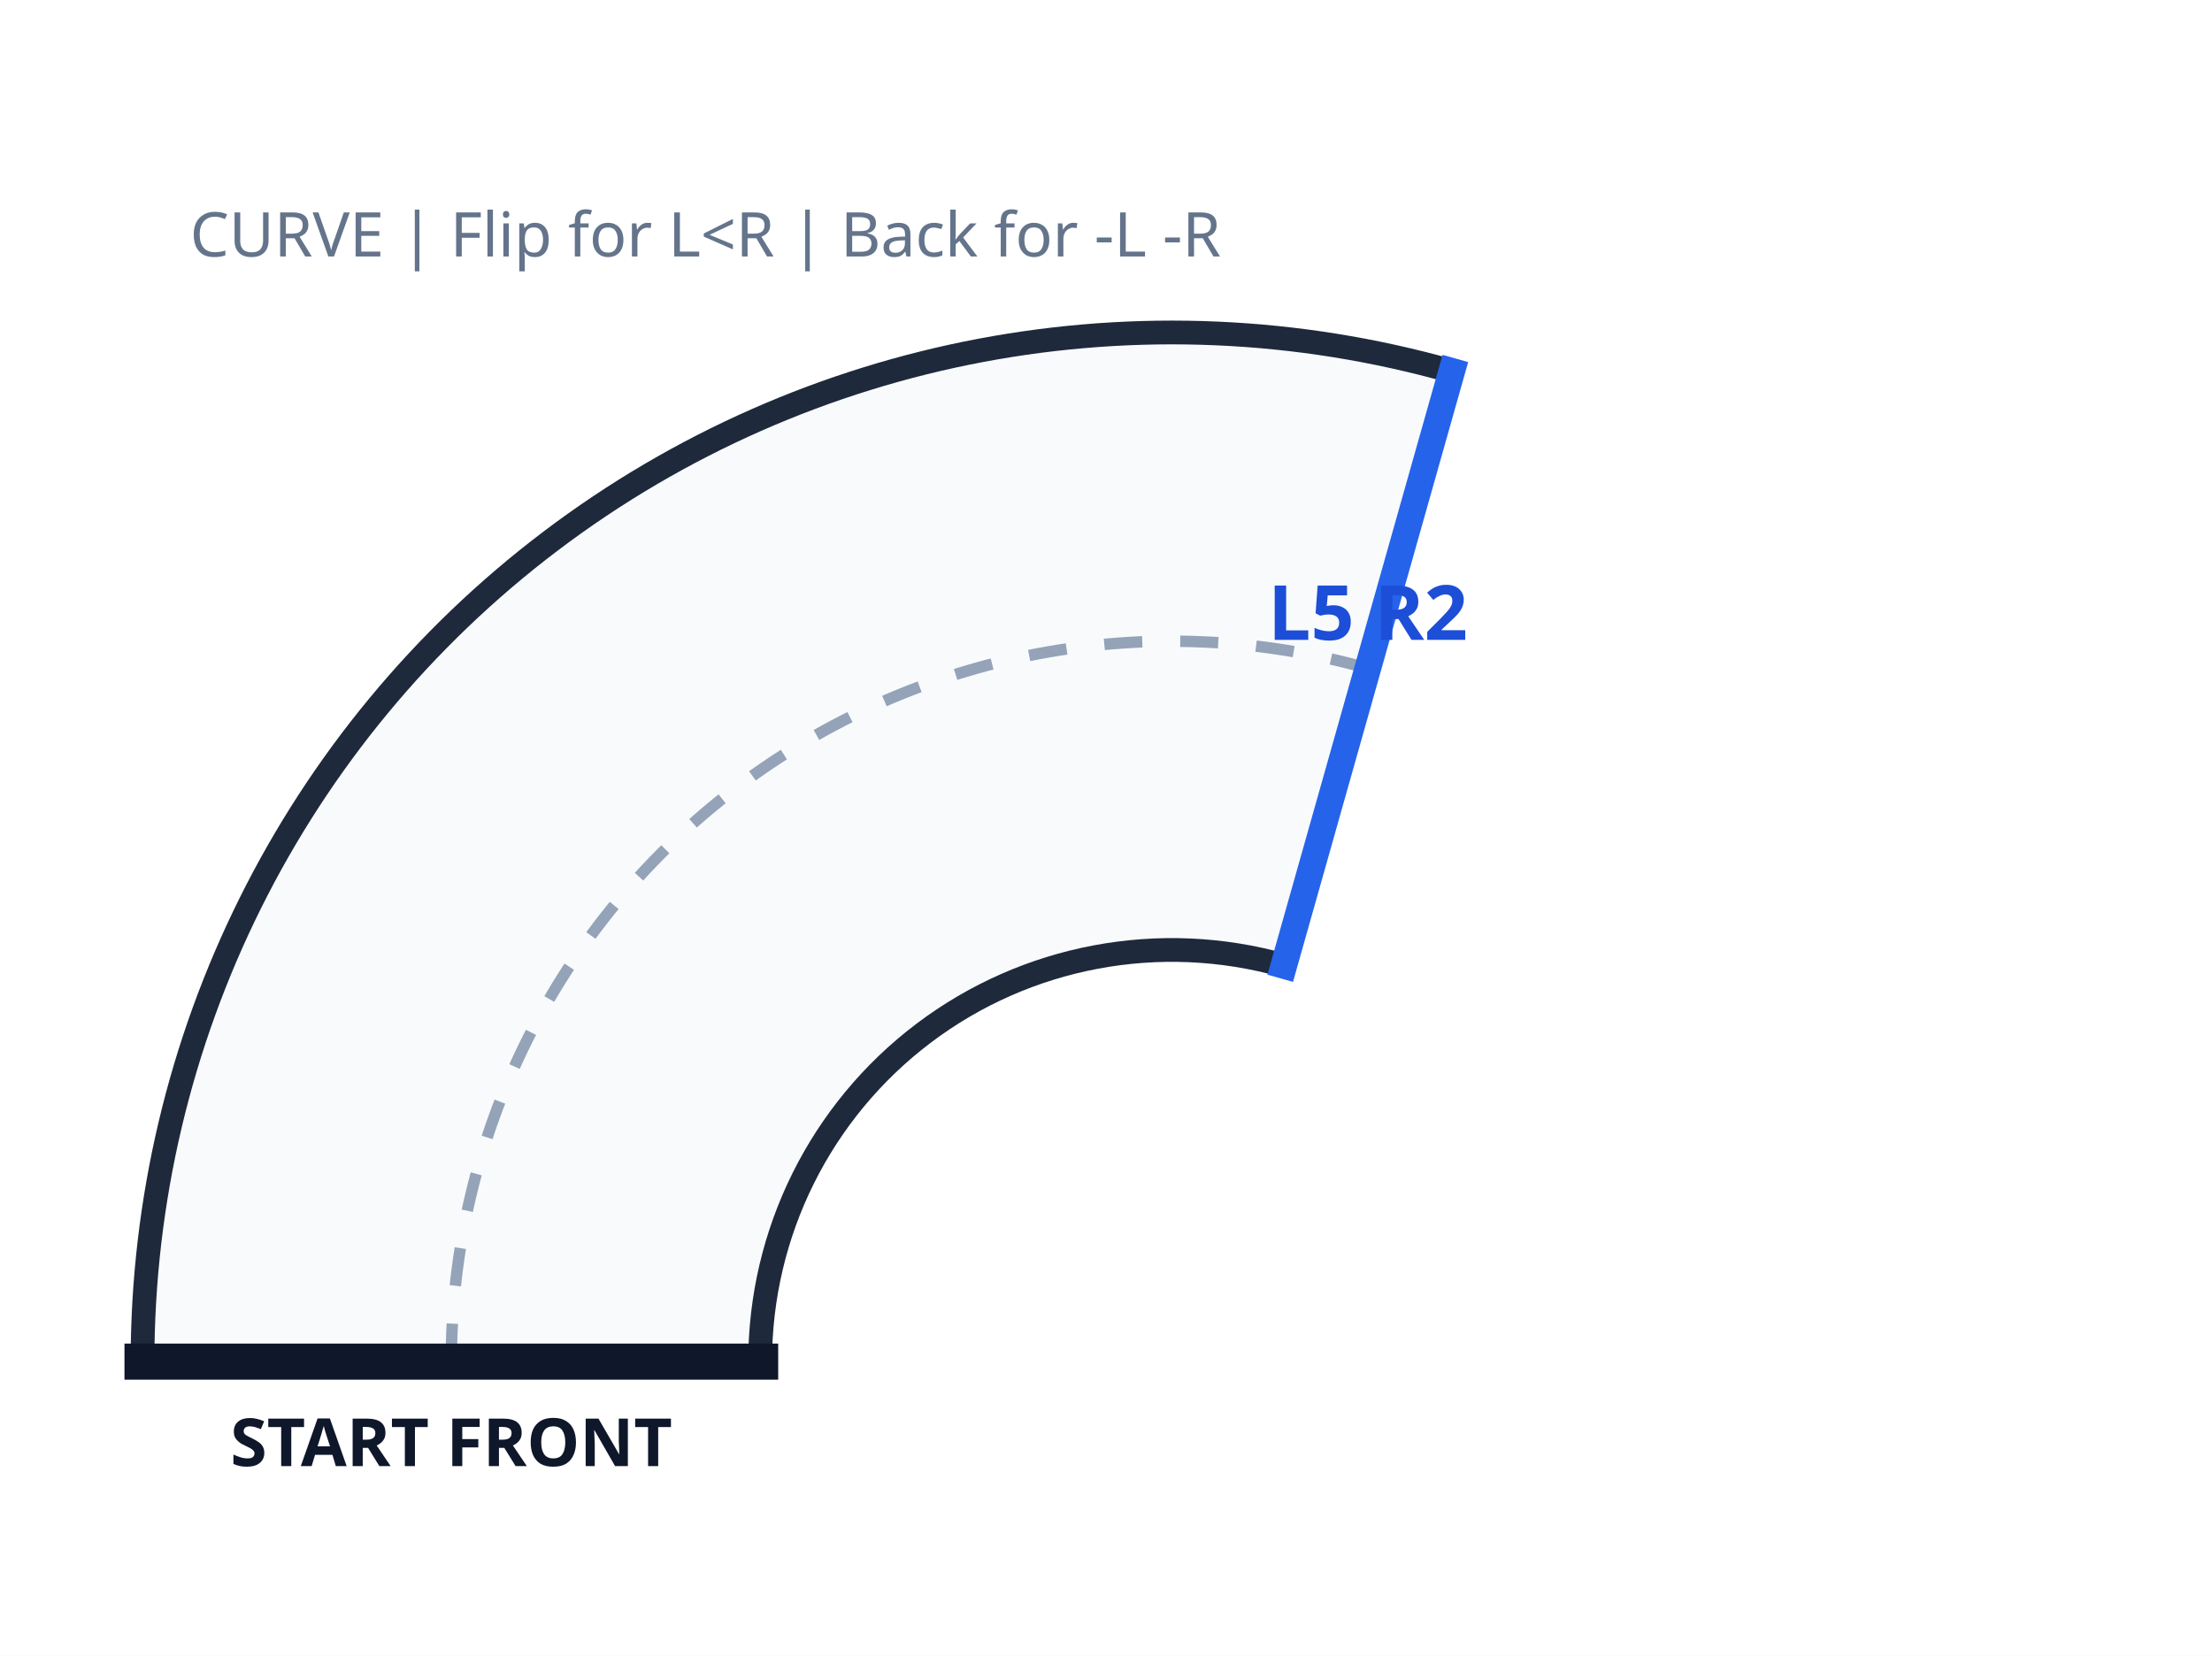
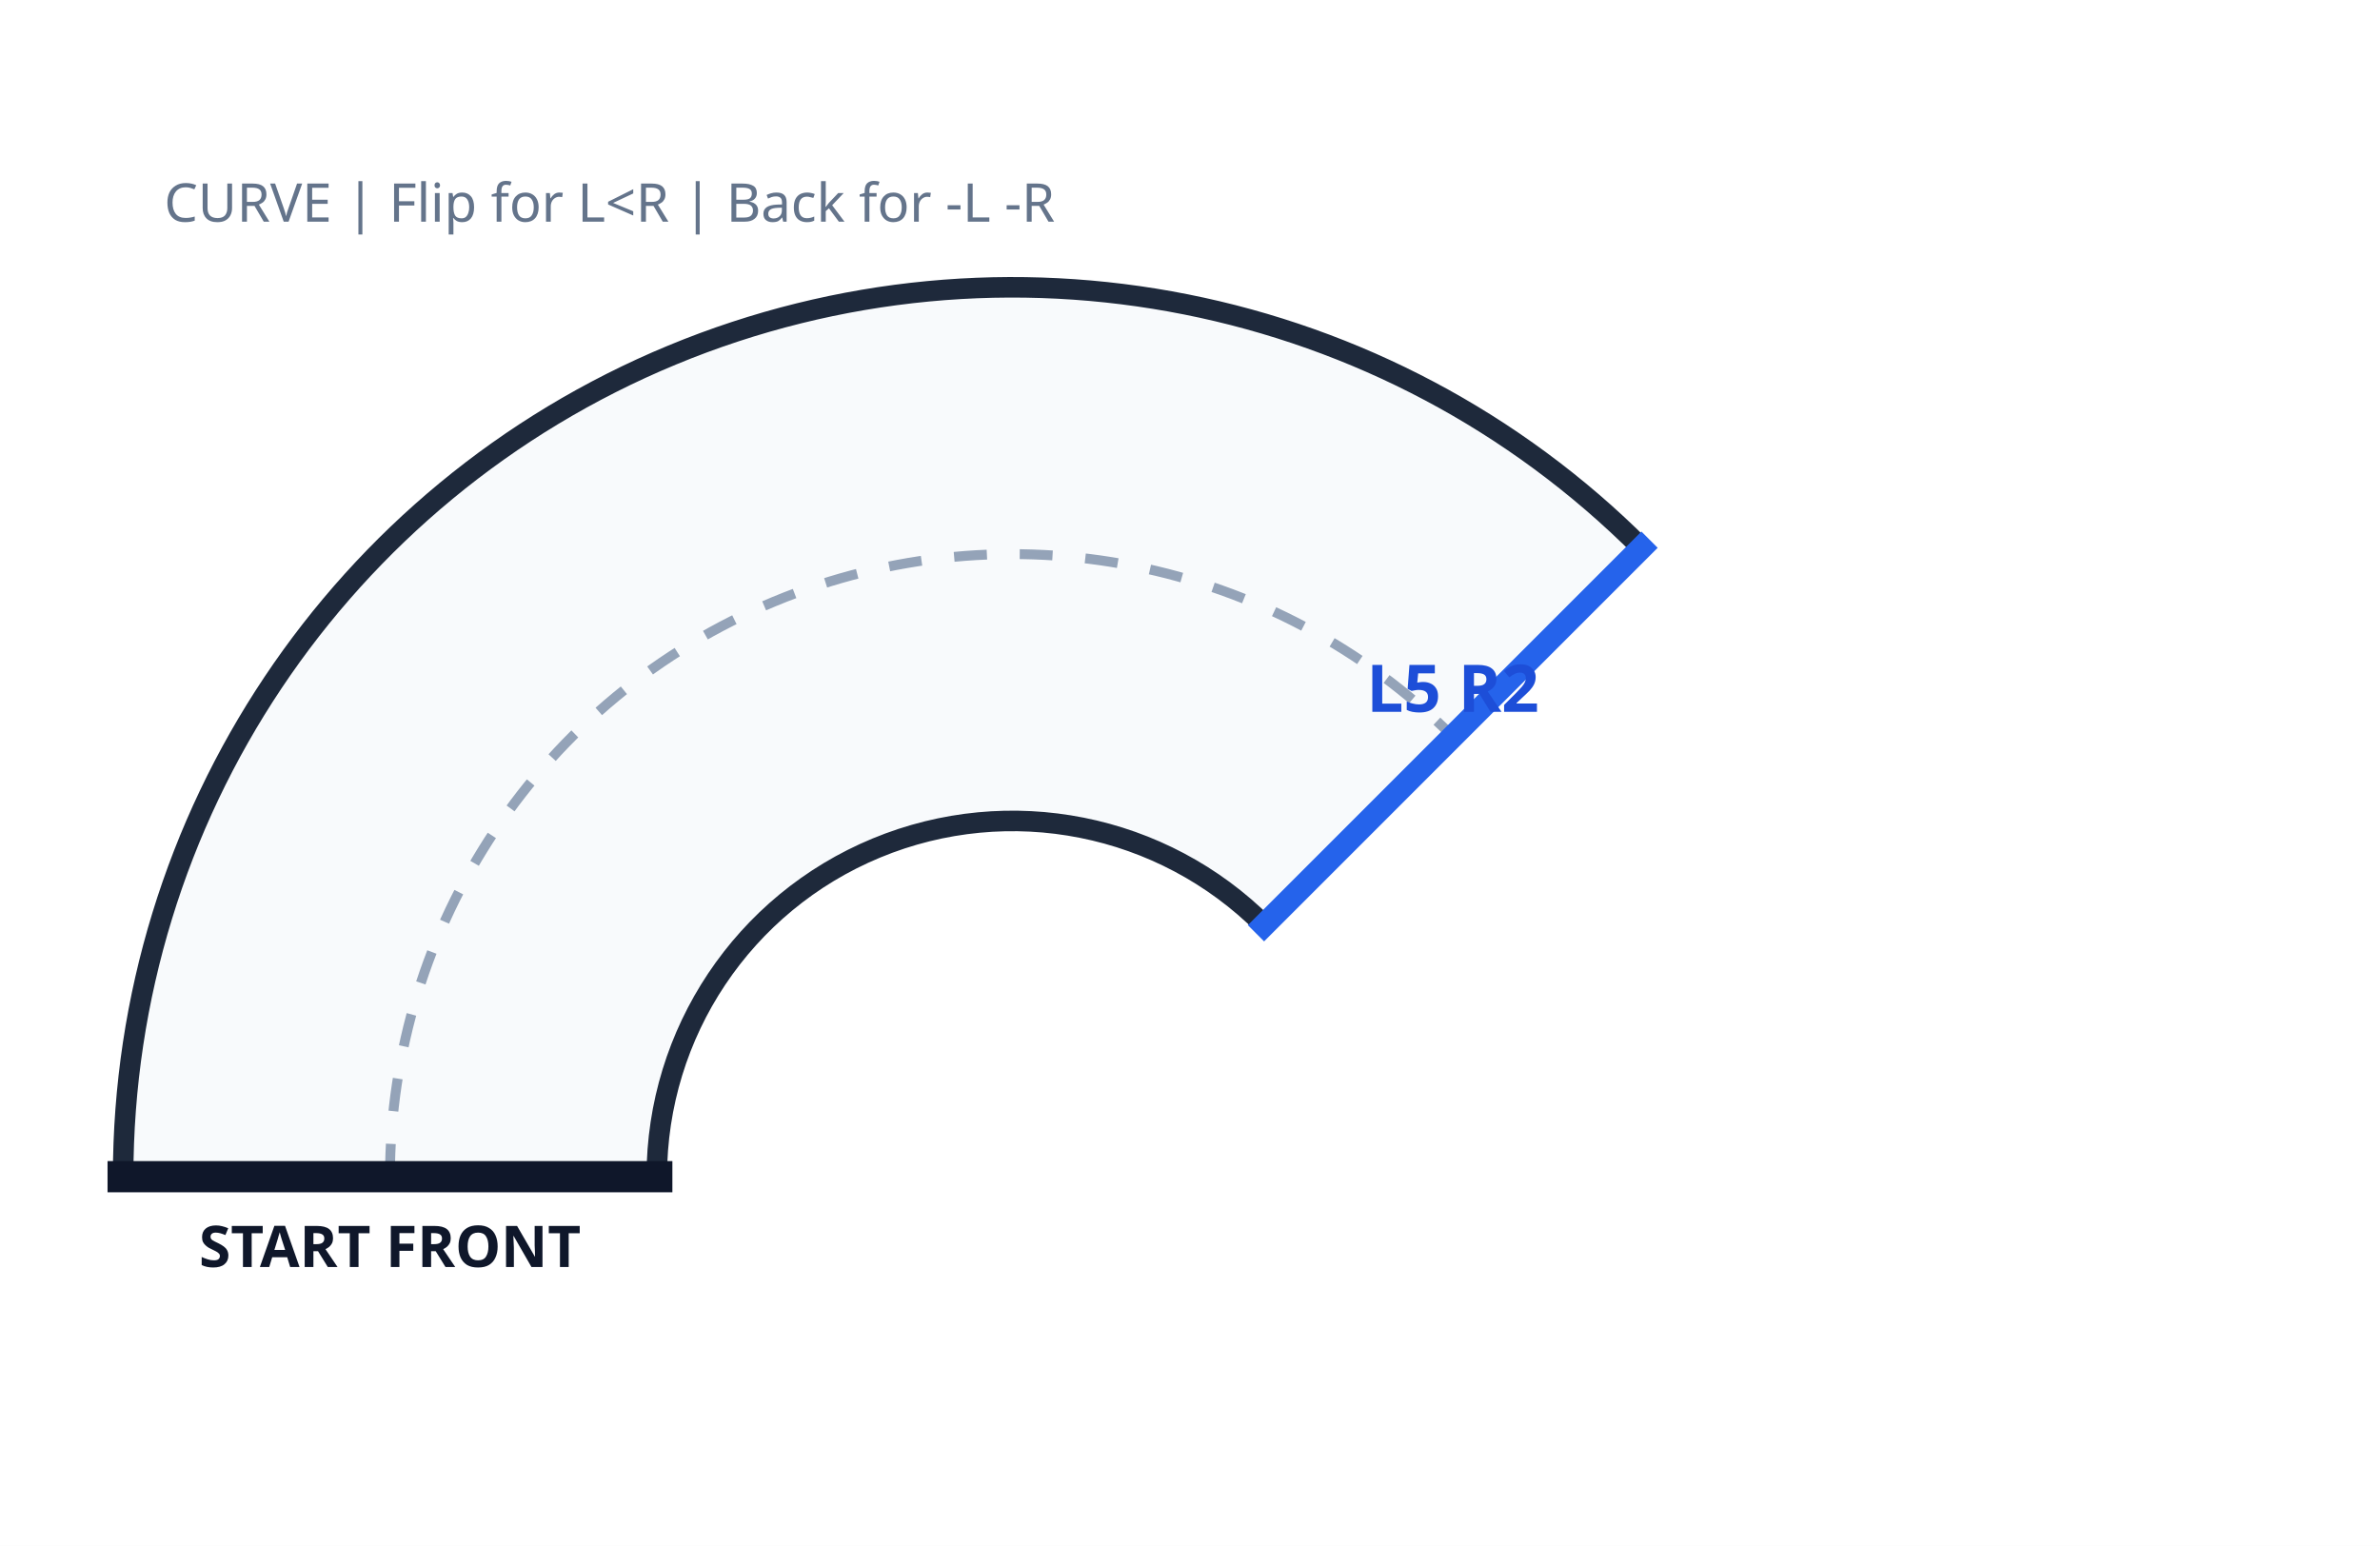
- <svg xmlns="http://www.w3.org/2000/svg" viewBox="0 0 232.8 174.3" width="232.8mm" height="174.3mm">
+ <svg xmlns="http://www.w3.org/2000/svg" viewBox="0 0 289.9 188.3" width="289.9mm" height="188.3mm">
  <defs>
    <style>
      text { user-select: none; }
    </style>
  </defs>
  <rect width="100%" height="100%" fill="#ffffff" />
  <g id="template_curve_L5_R2">
-     <path d="M 15.0 143.333 A 108.333 108.333 0 0 1 152.788 39.081 L 135.115 101.632 A 43.333 43.333 0 0 0 80.0 143.333 Z" fill="#f8fafc" stroke="#1e293b" stroke-width="2.5" />
-     <path d="M 47.5 143.333 A 75.833 75.833 0 0 1 143.952 70.357" fill="none" stroke="#94a3b8" stroke-width="1.2" stroke-dasharray="4,4" />
+     <path d="M 15.0 143.333 A 108.333 108.333 0 0 1 199.937 66.73 L 153.975 112.692 A 43.333 43.333 0 0 0 80.0 143.333 Z" fill="#f8fafc" stroke="#1e293b" stroke-width="2.5" />
+     <path d="M 47.5 143.333 A 75.833 75.833 0 0 1 176.956 89.711" fill="none" stroke="#94a3b8" stroke-width="1.2" stroke-dasharray="4,4" />
    <line x1="15.0" y1="143.333" x2="80.0" y2="143.333" stroke="#0f172a" stroke-width="3.8" stroke-linecap="square" />
    <text x="47.5" y="154.333" font-family="sans-serif" font-size="7" font-weight="bold" fill="#0f172a" text-anchor="middle">START FRONT</text>
-     <line x1="152.788" y1="39.081" x2="135.115" y2="101.632" stroke="#2563eb" stroke-width="2.8" stroke-linecap="square" />
-     <text x="143.952" y="67.357" font-family="sans-serif" font-size="8" font-weight="bold" fill="#1d4ed8" text-anchor="middle">L5 R2</text>
+     <line x1="199.937" y1="66.73" x2="153.975" y2="112.692" stroke="#2563eb" stroke-width="2.8" stroke-linecap="square" />
+     <text x="176.956" y="86.711" font-family="sans-serif" font-size="8" font-weight="bold" fill="#1d4ed8" text-anchor="middle">L5 R2</text>
    <text x="20.0" y="27.0" font-family="sans-serif" font-size="6.5" fill="#64748b">CURVE | Flip for L&lt;R | Back for -L -R</text>
  </g>
</svg>
